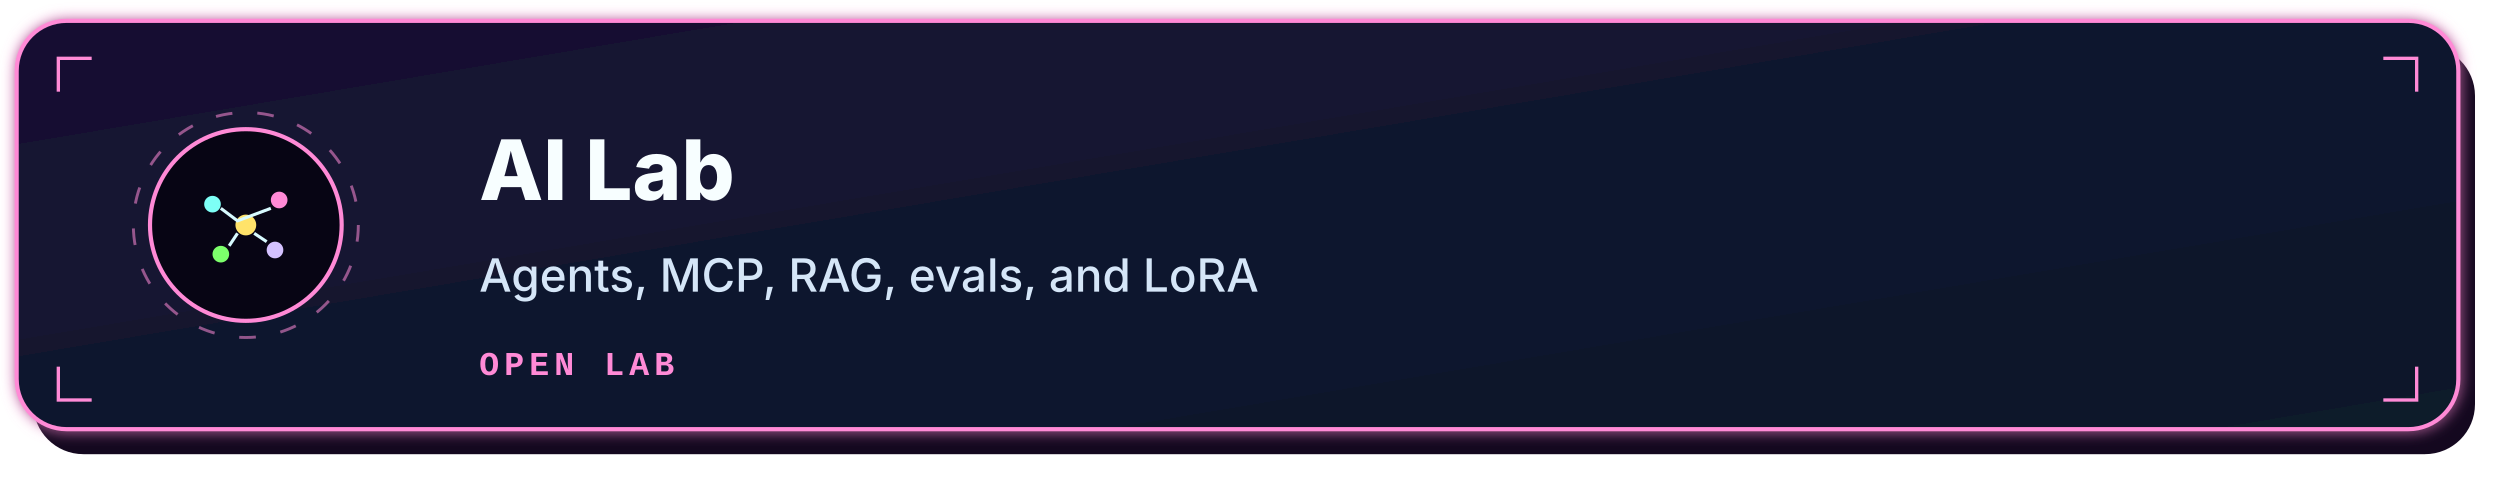
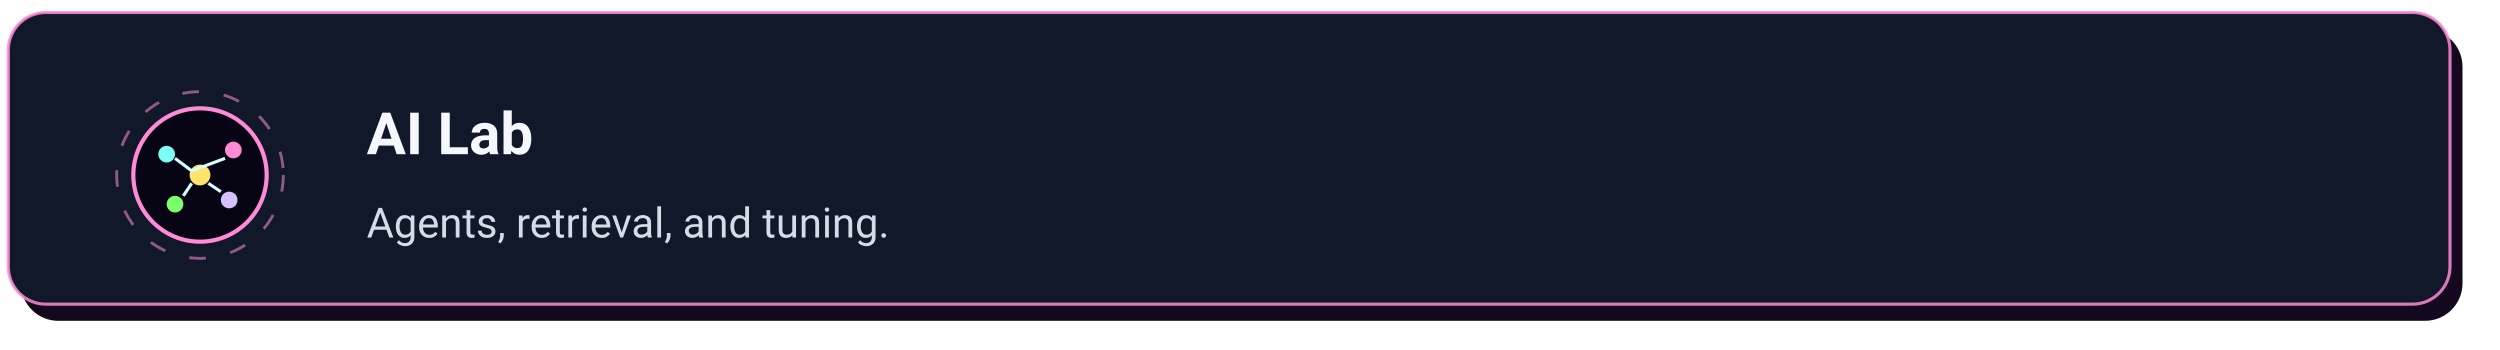
- <svg xmlns="http://www.w3.org/2000/svg" viewBox="0 0 1200 236" width="1200" height="236" role="img">
+ <svg xmlns="http://www.w3.org/2000/svg" viewBox="0 0 1200 168" width="1200" height="168" role="img">
  <defs>
    <style type="text/css">
@keyframes pulse { 0%,100% { opacity: .25 } 50% { opacity: 1 } }
@keyframes dash { to { stroke-dashoffset: -180 } }
.pulse { animation: pulse 2.8s ease-in-out infinite }
.dash { stroke-dasharray: 8 12; animation: dash 7s linear infinite }
@media (prefers-reduced-motion: reduce) {
  .pulse, .dash { animation: none }
}
</style>
    <filter id="glow" x="-60%" y="-60%" width="220%" height="220%">
      <feGaussianBlur stdDeviation="3.2" result="b" />
      <feMerge>
        <feMergeNode in="b" />
        <feMergeNode in="SourceGraphic" />
      </feMerge>
    </filter>
    <linearGradient id="bg" x1="0" y1="0" x2="0" y2="1">
      <stop offset="0" stop-color="#140a2e" />
      <stop offset="0.48" stop-color="#070514" />
      <stop offset="1" stop-color="#04141c" />
    </linearGradient>
    <radialGradient id="horizon" cx="68%" cy="72%" r="48%">
      <stop offset="0" stop-color="#2f7dff" stop-opacity="0.55" />
      <stop offset="0.42" stop-color="#ff2bd6" stop-opacity="0.16" />
      <stop offset="1" stop-color="#ff2bd6" stop-opacity="0" />
    </radialGradient>
    <linearGradient id="sheen" x1="0" y1="0" x2="1" y2="0">
      <stop offset="0" stop-color="#fff" stop-opacity="0" />
      <stop offset="0.5" stop-color="#fff" stop-opacity="0.22" />
      <stop offset="1" stop-color="#fff" stop-opacity="0" />
    </linearGradient>
    <linearGradient id="scan" x1="0" y1="0" x2="0" y2="1">
      <stop offset="0" stop-color="#fff" stop-opacity="0" />
      <stop offset="0.5" stop-color="#bffcff" stop-opacity="0.18" />
      <stop offset="1" stop-color="#fff" stop-opacity="0" />
    </linearGradient>
    <radialGradient id="fur" cx="35%" cy="30%" r="80%">
      <stop offset="0" stop-color="#f0b56a" />
      <stop offset="0.55" stop-color="#c47a38" />
      <stop offset="1" stop-color="#6a3816" />
    </radialGradient>
    <radialGradient id="muzzle" cx="40%" cy="35%" r="80%">
      <stop offset="0" stop-color="#ffe6cf" />
      <stop offset="1" stop-color="#e7b48a" />
    </radialGradient>
    <radialGradient id="chest" cx="40%" cy="30%" r="80%">
      <stop offset="0" stop-color="#ffd7b0" />
      <stop offset="1" stop-color="#e0a36a" />
    </radialGradient>
    <linearGradient id="card" x1="0" y1="0" x2="1" y2="1">
      <stop offset="0" stop-color="#161033" />
      <stop offset="1" stop-color="#0b1a2a" />
    </linearGradient>
+     <linearGradient id="quiet" x1="0" y1="0" x2="1" y2="0">
+       <stop offset="0" stop-color="#0b1020" />
+       <stop offset="0.80" stop-color="#0b1020" />
+       <stop offset="1" stop-color="#0b1020" stop-opacity="0" />
+     </linearGradient>
+     <linearGradient id="quietv" x1="0" y1="0" x2="0" y2="1">
+       <stop offset="0" stop-color="#0b1020" />
+       <stop offset="0.68" stop-color="#0b1020" />
+       <stop offset="1" stop-color="#0b1020" stop-opacity="0" />
+     </linearGradient>
+     <radialGradient id="glowbg" cx="50%" cy="42%" r="48%">
+       <stop offset="0" stop-color="#1a3a55" stop-opacity="0.45" />
+       <stop offset="1" stop-color="#1a3a55" stop-opacity="0" />
+     </radialGradient>
  </defs>
-   <rect x="16" y="22" width="1172" height="196" rx="24" fill="#14081f" />
-   <rect x="8" y="10" width="1172" height="196" rx="24" fill="url(#card)" stroke="#ff8ad6" stroke-width="2" filter="url(#glow)" />
-   <clipPath id="clip">
-     <rect x="8" y="10" width="1172" height="196" rx="24" />
-   </clipPath>
-   <g clip-path="url(#clip)">
-     <rect x="-220" y="0" width="140" height="236" fill="url(#sheen)" transform="skewX(-18)">
-       <animate attributeName="x" values="-240;1300" dur="7.2s" repeatCount="indefinite" />
-     </rect>
+   <rect x="10" y="14" width="1172" height="140" rx="18" fill="#14081f" />
+   <rect x="4" y="6" width="1172" height="140" rx="18" fill="#10182a" stroke="#ff8ad6" stroke-opacity="0.85" stroke-width="1.5" />
+   <g transform="translate(96 84)">
+     <circle r="32" fill="#070514" stroke="#ff8ad6" stroke-width="2" />
+     <circle r="40" fill="none" stroke="#ff8ad6" stroke-opacity="0.55" stroke-width="1.4" class="dash" />
+     <circle cx="-16" cy="-10" r="4" fill="#7dfff6" />
+     <circle cx="16" cy="-12" r="4" fill="#ff8ad6" />
+     <circle cx="0" cy="0" r="5" fill="#ffe36a" />
+     <circle cx="-12" cy="14" r="4" fill="#7cff6b" />
+     <circle cx="14" cy="12" r="4" fill="#d4c2ff" />
+     <path d="M-12 -8 L-4 -2 L12 -8 M-4 4 L-8 10 M4 4 L10 8" fill="none" stroke="#d7fbff" stroke-width="1.5" />
  </g>
-   <path d="M28 44 V28 H44" fill="none" stroke="#ff8ad6" stroke-width="1.6" />
-   <path d="M1144 28 H1160 V44" fill="none" stroke="#ff8ad6" stroke-width="1.6" />
-   <path d="M28 176 V192 H44" fill="none" stroke="#ff8ad6" stroke-width="1.6" />
-   <path d="M1144 192 H1160 V176" fill="none" stroke="#ff8ad6" stroke-width="1.6" />
-   <g transform="translate(118 108)">
-     <g>
-       <animateTransform attributeName="transform" type="translate" values="0 0;0 -6;0 0" dur="3.8s" repeatCount="indefinite" />
-       <circle r="46" fill="#070514" stroke="#ff8ad6" stroke-width="2" />
-       <circle r="54" fill="none" stroke="#ff8ad6" stroke-opacity="0.55" stroke-width="1.4" class="dash" />
-       <circle cx="-16" cy="-10" r="4" fill="#7dfff6" />
-       <circle cx="16" cy="-12" r="4" fill="#ff8ad6" />
-       <circle cx="0" cy="0" r="5" fill="#ffe36a" />
-       <circle cx="-12" cy="14" r="4" fill="#7cff6b" />
-       <circle cx="14" cy="12" r="4" fill="#d4c2ff" />
-       <path d="M-12 -8 L-4 -2 L12 -8 M-4 4 L-8 10 M4 4 L10 8" fill="none" stroke="#d7fbff" stroke-width="1.5" />
-     </g>
-   </g>
-   <text x="230" y="96" fill="#f7feff" font-size="40" font-weight="800" font-family="'Inter','Segoe UI',Helvetica,Arial,sans-serif" letter-spacing="0" text-anchor="start" opacity="1">AI Lab</text>
-   <text x="230" y="140" fill="#d5e6f8" font-size="22" font-weight="500" font-family="'Inter','Segoe UI',Helvetica,Arial,sans-serif" letter-spacing="0" text-anchor="start" opacity="1">Agents, MCP, RAG, evals, and LoRA</text>
-   <text x="230" y="180" fill="#ff8ad6" font-size="16" font-weight="700" font-family="'JetBrains Mono',Consolas,'Courier New',monospace" letter-spacing="2.4" text-anchor="start" opacity="1">OPEN LAB</text>
+   <text x="176" y="74" fill="#f4f7fb" font-size="28" font-weight="600" font-family="system-ui,-apple-system,'Segoe UI',Roboto,Helvetica,Arial,sans-serif" letter-spacing="0" text-anchor="start" opacity="1">AI Lab</text>
+   <text x="176" y="114" fill="#d5dce6" font-size="20" font-weight="400" font-family="system-ui,-apple-system,'Segoe UI',Roboto,Helvetica,Arial,sans-serif" letter-spacing="0" text-anchor="start" opacity="1">Agents, retrieval, and tuning.</text>
</svg>
